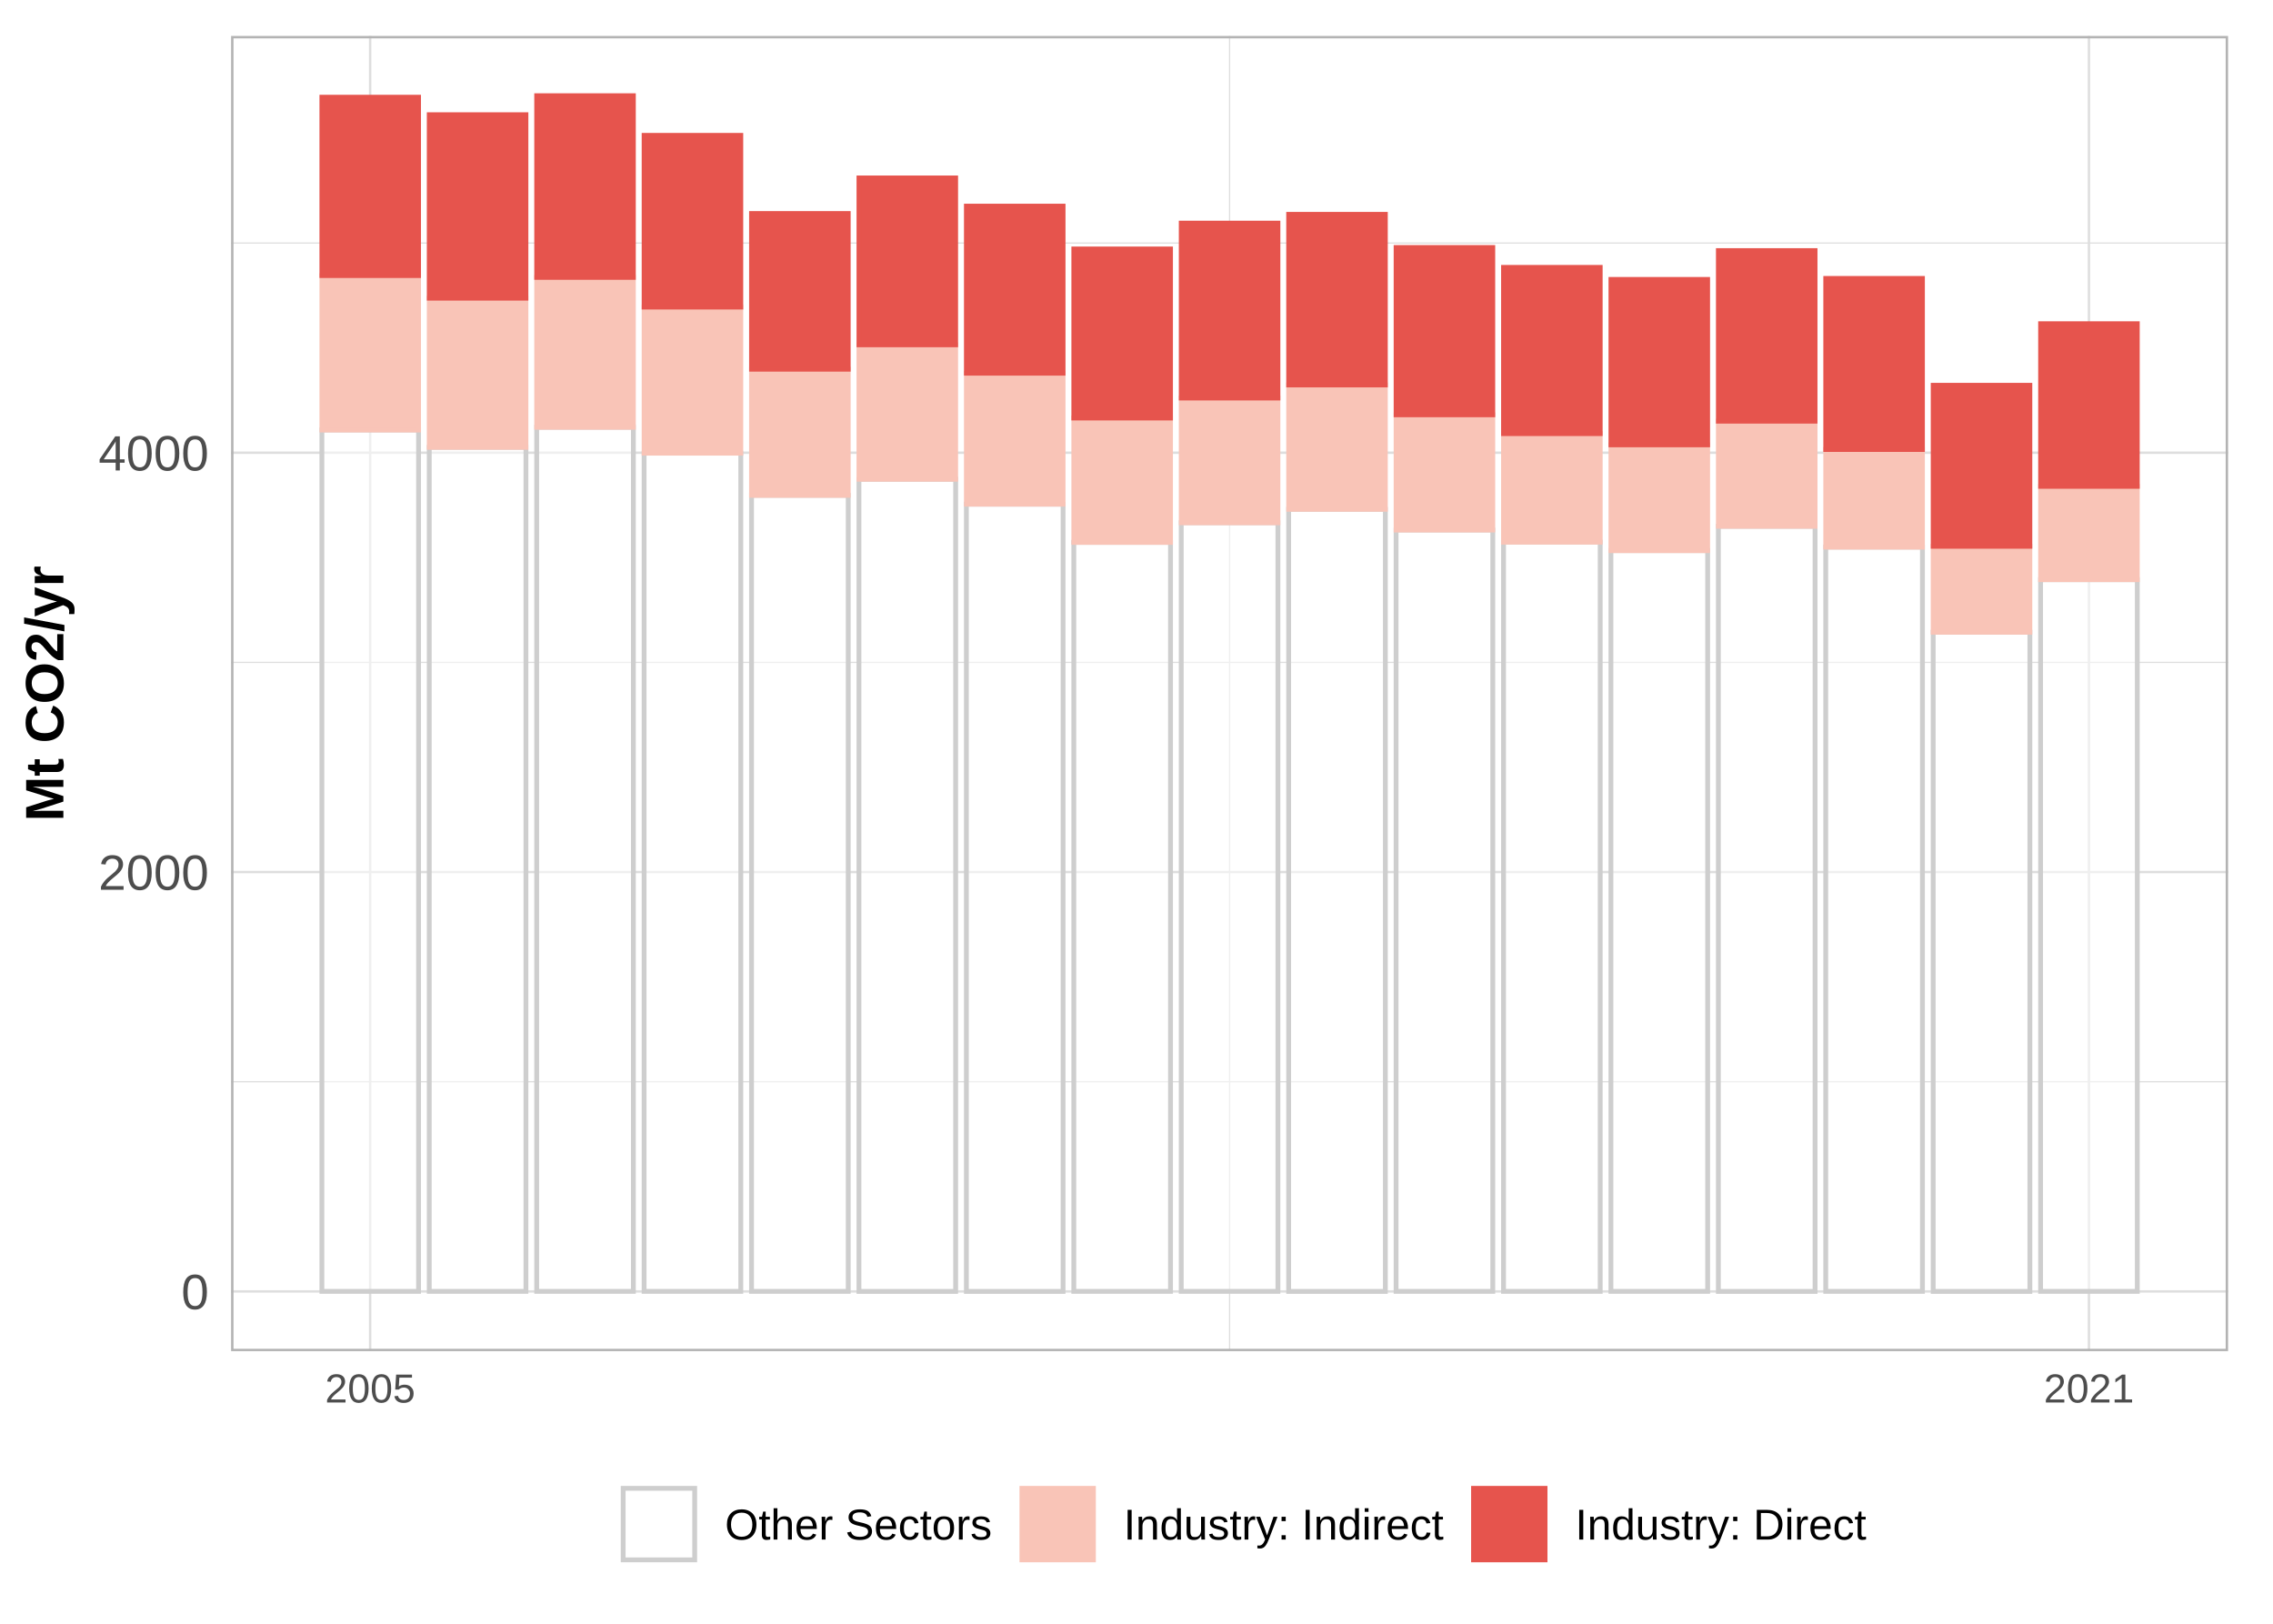
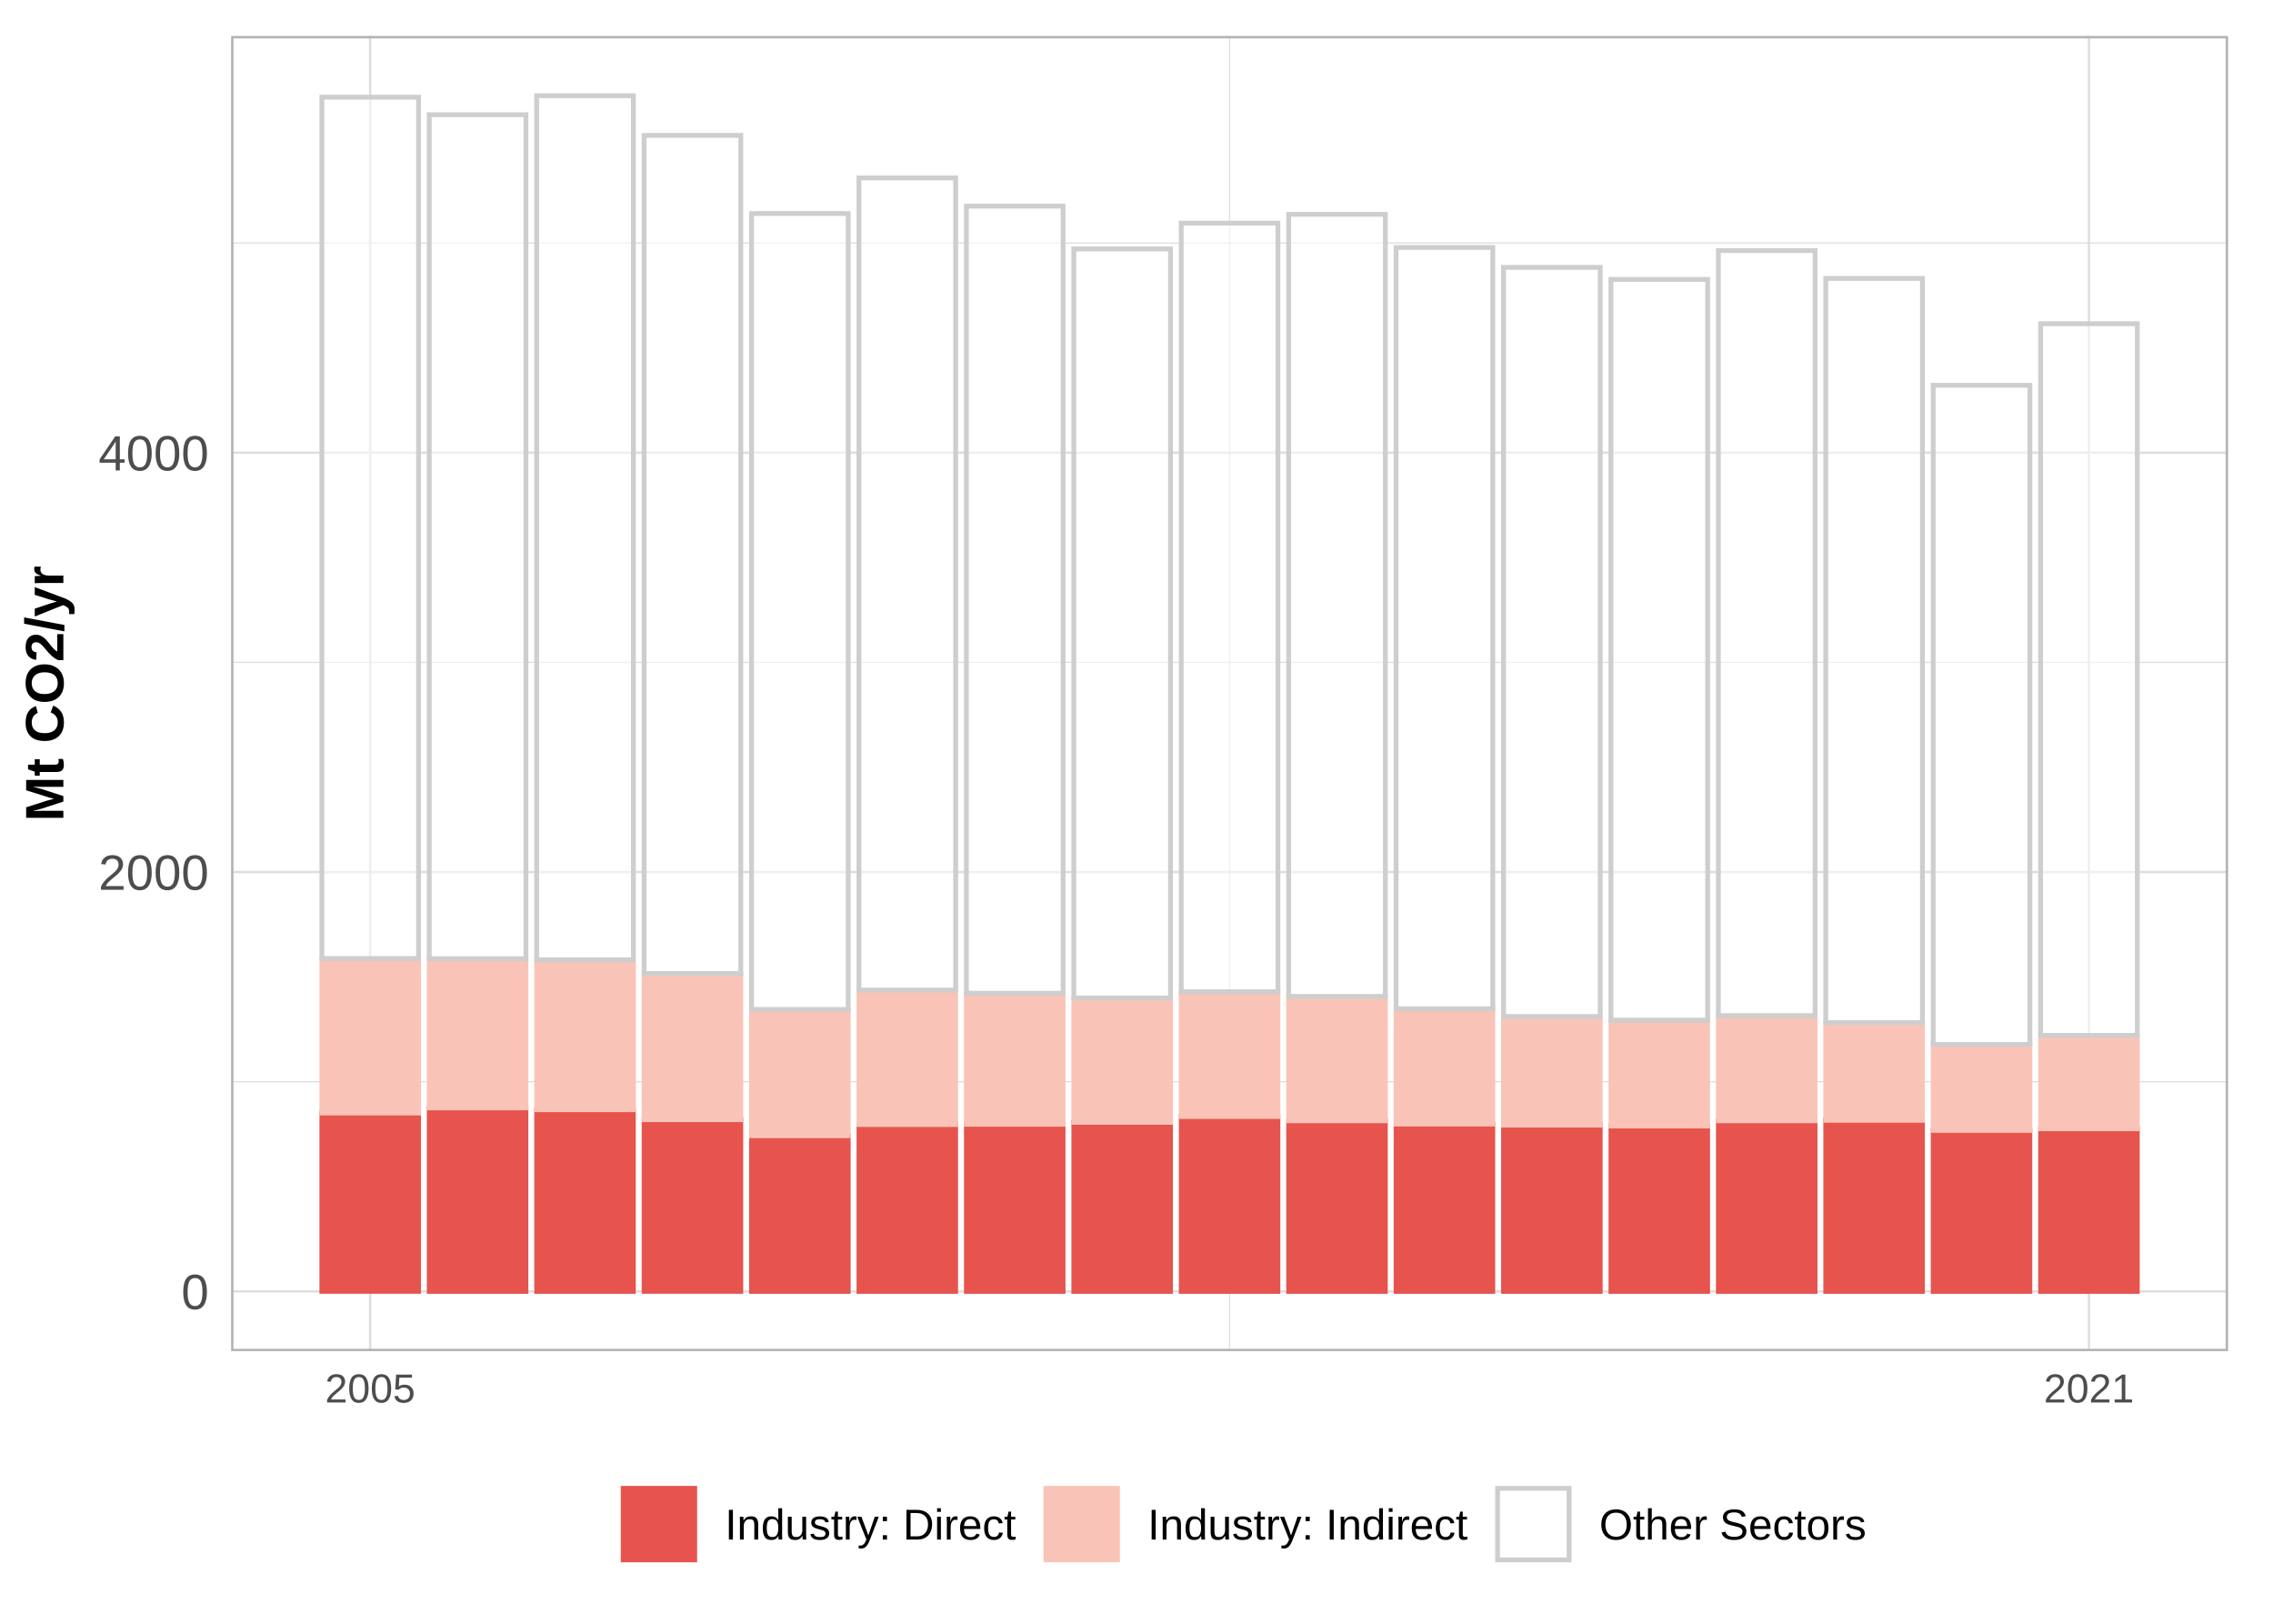
<svg xmlns="http://www.w3.org/2000/svg" class="svglite" width="504.00pt" height="360.00pt" viewBox="0 0 504.00 360.00">
  <defs>
    <style type="text/css">
    .svglite line, .svglite polyline, .svglite polygon, .svglite path, .svglite rect, .svglite circle {
      fill: none;
      stroke: #000000;
      stroke-linecap: round;
      stroke-linejoin: round;
      stroke-miterlimit: 10.00;
    }
    .svglite text {
      white-space: pre;
    }
  </style>
  </defs>
  <rect width="100%" height="100%" style="stroke: none; fill: #FFFFFF;" />
  <defs>
    <clipPath id="cpMC4wMHw1MDQuMDB8MC4wMHwzNjAuMDA=">
      <rect x="0.00" y="0.00" width="504.00" height="360.00" />
    </clipPath>
  </defs>
  <g clip-path="url(#cpMC4wMHw1MDQuMDB8MC4wMHwzNjAuMDA=)">
    <rect x="0.00" y="0" width="504.00" height="360.00" style="stroke-width: 1.07; stroke: #FFFFFF; fill: #FFFFFF;" />
  </g>
  <defs>
    <clipPath id="cpNTEuMjR8NDk0LjA0fDcuOTd8Mjk5LjU3">
      <rect x="51.24" y="7.97" width="442.80" height="291.60" />
    </clipPath>
  </defs>
  <g clip-path="url(#cpNTEuMjR8NDk0LjA0fDcuOTd8Mjk5LjU3)">
    <rect x="51.24" y="7.97" width="442.80" height="291.60" style="stroke-width: 1.07; stroke: none; fill: #FFFFFF;" />
    <polyline points="51.24,239.83 494.04,239.83 " style="stroke-width: 0.27; stroke: #DEDEDE; stroke-linecap: butt;" />
    <polyline points="51.24,146.86 494.04,146.86 " style="stroke-width: 0.27; stroke: #DEDEDE; stroke-linecap: butt;" />
    <polyline points="51.24,53.88 494.04,53.88 " style="stroke-width: 0.27; stroke: #DEDEDE; stroke-linecap: butt;" />
    <polyline points="272.64,299.57 272.64,7.97 " style="stroke-width: 0.27; stroke: #DEDEDE; stroke-linecap: butt;" />
    <polyline points="51.24,286.32 494.04,286.32 " style="stroke-width: 0.53; stroke: #DEDEDE; stroke-linecap: butt;" />
    <polyline points="51.24,193.34 494.04,193.34 " style="stroke-width: 0.53; stroke: #DEDEDE; stroke-linecap: butt;" />
    <polyline points="51.24,100.37 494.04,100.37 " style="stroke-width: 0.53; stroke: #DEDEDE; stroke-linecap: butt;" />
    <polyline points="82.08,299.57 82.08,7.97 " style="stroke-width: 0.53; stroke: #DEDEDE; stroke-linecap: butt;" />
    <polyline points="463.19,299.57 463.19,7.97 " style="stroke-width: 0.53; stroke: #DEDEDE; stroke-linecap: butt;" />
-     <rect x="71.37" y="95.33" width="21.44" height="190.98" style="stroke-width: 1.07; stroke: #CECECE; stroke-linecap: butt; stroke-linejoin: miter; fill: #FFFFFF; fill-opacity: 0.50;" />
-     <rect x="71.37" y="61.11" width="21.44" height="34.23" style="stroke-width: 1.07; stroke: #F9C4B7; stroke-linecap: butt; stroke-linejoin: miter; fill: #F9C4B7;" />
-     <rect x="71.37" y="21.55" width="21.44" height="39.55" style="stroke-width: 1.07; stroke: #E6544D; stroke-linecap: butt; stroke-linejoin: miter; fill: #E6544D;" />
-     <rect x="95.18" y="99.18" width="21.44" height="187.13" style="stroke-width: 1.07; stroke: #CECECE; stroke-linecap: butt; stroke-linejoin: miter; fill: #FFFFFF; fill-opacity: 0.50;" />
-     <rect x="95.18" y="66.11" width="21.44" height="33.07" style="stroke-width: 1.07; stroke: #F9C4B7; stroke-linecap: butt; stroke-linejoin: miter; fill: #F9C4B7;" />
-     <rect x="95.18" y="25.43" width="21.44" height="40.68" style="stroke-width: 1.07; stroke: #E6544D; stroke-linecap: butt; stroke-linejoin: miter; fill: #E6544D;" />
-     <rect x="119.00" y="94.73" width="21.44" height="191.58" style="stroke-width: 1.07; stroke: #CECECE; stroke-linecap: butt; stroke-linejoin: miter; fill: #FFFFFF; fill-opacity: 0.50;" />
-     <rect x="119.00" y="61.50" width="21.44" height="33.23" style="stroke-width: 1.07; stroke: #F9C4B7; stroke-linecap: butt; stroke-linejoin: miter; fill: #F9C4B7;" />
-     <rect x="119.00" y="21.22" width="21.44" height="40.28" style="stroke-width: 1.07; stroke: #E6544D; stroke-linecap: butt; stroke-linejoin: miter; fill: #E6544D;" />
-     <rect x="142.82" y="100.47" width="21.44" height="185.84" style="stroke-width: 1.07; stroke: #CECECE; stroke-linecap: butt; stroke-linejoin: miter; fill: #FFFFFF; fill-opacity: 0.50;" />
-     <rect x="142.82" y="68.08" width="21.44" height="32.39" style="stroke-width: 1.07; stroke: #F9C4B7; stroke-linecap: butt; stroke-linejoin: miter; fill: #F9C4B7;" />
-     <rect x="142.82" y="30.01" width="21.44" height="38.07" style="stroke-width: 1.07; stroke: #E6544D; stroke-linecap: butt; stroke-linejoin: miter; fill: #E6544D;" />
-     <rect x="166.64" y="109.82" width="21.44" height="176.49" style="stroke-width: 1.07; stroke: #CECECE; stroke-linecap: butt; stroke-linejoin: miter; fill: #FFFFFF; fill-opacity: 0.50;" />
-     <rect x="166.64" y="81.85" width="21.44" height="27.97" style="stroke-width: 1.07; stroke: #F9C4B7; stroke-linecap: butt; stroke-linejoin: miter; fill: #F9C4B7;" />
-     <rect x="166.64" y="47.34" width="21.44" height="34.52" style="stroke-width: 1.07; stroke: #E6544D; stroke-linecap: butt; stroke-linejoin: miter; fill: #E6544D;" />
-     <rect x="190.46" y="106.25" width="21.44" height="180.07" style="stroke-width: 1.07; stroke: #CECECE; stroke-linecap: butt; stroke-linejoin: miter; fill: #FFFFFF; fill-opacity: 0.50;" />
-     <rect x="190.46" y="76.45" width="21.44" height="29.80" style="stroke-width: 1.07; stroke: #F9C4B7; stroke-linecap: butt; stroke-linejoin: miter; fill: #F9C4B7;" />
-     <rect x="190.46" y="39.45" width="21.44" height="37.00" style="stroke-width: 1.07; stroke: #E6544D; stroke-linecap: butt; stroke-linejoin: miter; fill: #E6544D;" />
-     <rect x="214.28" y="111.79" width="21.44" height="174.53" style="stroke-width: 1.07; stroke: #CECECE; stroke-linecap: butt; stroke-linejoin: miter; fill: #FFFFFF; fill-opacity: 0.50;" />
-     <rect x="214.28" y="82.74" width="21.44" height="29.04" style="stroke-width: 1.07; stroke: #F9C4B7; stroke-linecap: butt; stroke-linejoin: miter; fill: #F9C4B7;" />
-     <rect x="214.28" y="45.70" width="21.44" height="37.04" style="stroke-width: 1.07; stroke: #E6544D; stroke-linecap: butt; stroke-linejoin: miter; fill: #E6544D;" />
-     <rect x="238.10" y="120.25" width="21.44" height="166.06" style="stroke-width: 1.07; stroke: #CECECE; stroke-linecap: butt; stroke-linejoin: miter; fill: #FFFFFF; fill-opacity: 0.50;" />
-     <rect x="238.10" y="92.68" width="21.44" height="27.57" style="stroke-width: 1.07; stroke: #F9C4B7; stroke-linecap: butt; stroke-linejoin: miter; fill: #F9C4B7;" />
-     <rect x="238.10" y="55.20" width="21.44" height="37.48" style="stroke-width: 1.07; stroke: #E6544D; stroke-linecap: butt; stroke-linejoin: miter; fill: #E6544D;" />
-     <rect x="261.92" y="115.90" width="21.44" height="170.41" style="stroke-width: 1.07; stroke: #CECECE; stroke-linecap: butt; stroke-linejoin: miter; fill: #FFFFFF; fill-opacity: 0.50;" />
-     <rect x="261.92" y="88.25" width="21.44" height="27.65" style="stroke-width: 1.07; stroke: #F9C4B7; stroke-linecap: butt; stroke-linejoin: miter; fill: #F9C4B7;" />
-     <rect x="261.92" y="49.47" width="21.44" height="38.78" style="stroke-width: 1.07; stroke: #E6544D; stroke-linecap: butt; stroke-linejoin: miter; fill: #E6544D;" />
-     <rect x="285.74" y="112.91" width="21.44" height="173.41" style="stroke-width: 1.07; stroke: #CECECE; stroke-linecap: butt; stroke-linejoin: miter; fill: #FFFFFF; fill-opacity: 0.50;" />
-     <rect x="285.74" y="85.34" width="21.44" height="27.57" style="stroke-width: 1.07; stroke: #F9C4B7; stroke-linecap: butt; stroke-linejoin: miter; fill: #F9C4B7;" />
-     <rect x="285.74" y="47.52" width="21.44" height="37.83" style="stroke-width: 1.07; stroke: #E6544D; stroke-linecap: butt; stroke-linejoin: miter; fill: #E6544D;" />
-     <rect x="309.56" y="117.51" width="21.44" height="168.80" style="stroke-width: 1.07; stroke: #CECECE; stroke-linecap: butt; stroke-linejoin: miter; fill: #FFFFFF; fill-opacity: 0.50;" />
-     <rect x="309.56" y="91.97" width="21.44" height="25.54" style="stroke-width: 1.07; stroke: #F9C4B7; stroke-linecap: butt; stroke-linejoin: miter; fill: #F9C4B7;" />
-     <rect x="309.56" y="54.87" width="21.44" height="37.10" style="stroke-width: 1.07; stroke: #E6544D; stroke-linecap: butt; stroke-linejoin: miter; fill: #E6544D;" />
-     <rect x="333.38" y="120.20" width="21.44" height="166.11" style="stroke-width: 1.07; stroke: #CECECE; stroke-linecap: butt; stroke-linejoin: miter; fill: #FFFFFF; fill-opacity: 0.50;" />
-     <rect x="333.38" y="96.14" width="21.44" height="24.06" style="stroke-width: 1.07; stroke: #F9C4B7; stroke-linecap: butt; stroke-linejoin: miter; fill: #F9C4B7;" />
-     <rect x="333.38" y="59.28" width="21.44" height="36.86" style="stroke-width: 1.07; stroke: #E6544D; stroke-linecap: butt; stroke-linejoin: miter; fill: #E6544D;" />
-     <rect x="357.20" y="122.07" width="21.44" height="164.24" style="stroke-width: 1.07; stroke: #CECECE; stroke-linecap: butt; stroke-linejoin: miter; fill: #FFFFFF; fill-opacity: 0.50;" />
-     <rect x="357.20" y="98.63" width="21.44" height="23.45" style="stroke-width: 1.07; stroke: #F9C4B7; stroke-linecap: butt; stroke-linejoin: miter; fill: #F9C4B7;" />
-     <rect x="357.20" y="61.95" width="21.44" height="36.68" style="stroke-width: 1.07; stroke: #E6544D; stroke-linecap: butt; stroke-linejoin: miter; fill: #E6544D;" />
-     <rect x="381.02" y="116.69" width="21.44" height="169.63" style="stroke-width: 1.07; stroke: #CECECE; stroke-linecap: butt; stroke-linejoin: miter; fill: #FFFFFF; fill-opacity: 0.50;" />
-     <rect x="381.02" y="93.38" width="21.44" height="23.30" style="stroke-width: 1.07; stroke: #F9C4B7; stroke-linecap: butt; stroke-linejoin: miter; fill: #F9C4B7;" />
-     <rect x="381.02" y="55.56" width="21.44" height="37.82" style="stroke-width: 1.07; stroke: #E6544D; stroke-linecap: butt; stroke-linejoin: miter; fill: #E6544D;" />
-     <rect x="404.83" y="121.30" width="21.44" height="165.01" style="stroke-width: 1.07; stroke: #CECECE; stroke-linecap: butt; stroke-linejoin: miter; fill: #FFFFFF; fill-opacity: 0.50;" />
-     <rect x="404.83" y="99.66" width="21.44" height="21.64" style="stroke-width: 1.07; stroke: #F9C4B7; stroke-linecap: butt; stroke-linejoin: miter; fill: #F9C4B7;" />
-     <rect x="404.83" y="61.73" width="21.44" height="37.93" style="stroke-width: 1.07; stroke: #E6544D; stroke-linecap: butt; stroke-linejoin: miter; fill: #E6544D;" />
-     <rect x="428.65" y="140.17" width="21.44" height="146.15" style="stroke-width: 1.07; stroke: #CECECE; stroke-linecap: butt; stroke-linejoin: miter; fill: #FFFFFF; fill-opacity: 0.50;" />
-     <rect x="428.65" y="121.12" width="21.44" height="19.05" style="stroke-width: 1.07; stroke: #F9C4B7; stroke-linecap: butt; stroke-linejoin: miter; fill: #F9C4B7;" />
-     <rect x="428.65" y="85.42" width="21.44" height="35.70" style="stroke-width: 1.07; stroke: #E6544D; stroke-linecap: butt; stroke-linejoin: miter; fill: #E6544D;" />
-     <rect x="452.47" y="128.52" width="21.44" height="157.79" style="stroke-width: 1.07; stroke: #CECECE; stroke-linecap: butt; stroke-linejoin: miter; fill: #FFFFFF; fill-opacity: 0.50;" />
-     <rect x="452.47" y="107.83" width="21.44" height="20.69" style="stroke-width: 1.07; stroke: #F9C4B7; stroke-linecap: butt; stroke-linejoin: miter; fill: #F9C4B7;" />
-     <rect x="452.47" y="71.77" width="21.44" height="36.06" style="stroke-width: 1.07; stroke: #E6544D; stroke-linecap: butt; stroke-linejoin: miter; fill: #E6544D;" />
+     <rect x="71.37" y="246.76" width="21.44" height="39.55" style="stroke-width: 1.07; stroke: #E6544D; stroke-linecap: butt; stroke-linejoin: miter; fill: #E6544D;" />
+     <rect x="71.37" y="212.54" width="21.44" height="34.23" style="stroke-width: 1.07; stroke: #F9C4B7; stroke-linecap: butt; stroke-linejoin: miter; fill: #F9C4B7;" />
+     <rect x="71.37" y="21.55" width="21.44" height="190.98" style="stroke-width: 1.07; stroke: #CECECE; stroke-linecap: butt; stroke-linejoin: miter; fill: #FFFFFF; fill-opacity: 0.50;" />
+     <rect x="95.18" y="245.64" width="21.44" height="40.68" style="stroke-width: 1.07; stroke: #E6544D; stroke-linecap: butt; stroke-linejoin: miter; fill: #E6544D;" />
+     <rect x="95.18" y="212.56" width="21.44" height="33.07" style="stroke-width: 1.07; stroke: #F9C4B7; stroke-linecap: butt; stroke-linejoin: miter; fill: #F9C4B7;" />
+     <rect x="95.18" y="25.43" width="21.44" height="187.13" style="stroke-width: 1.07; stroke: #CECECE; stroke-linecap: butt; stroke-linejoin: miter; fill: #FFFFFF; fill-opacity: 0.50;" />
+     <rect x="119.00" y="246.04" width="21.44" height="40.28" style="stroke-width: 1.07; stroke: #E6544D; stroke-linecap: butt; stroke-linejoin: miter; fill: #E6544D;" />
+     <rect x="119.00" y="212.81" width="21.44" height="33.23" style="stroke-width: 1.07; stroke: #F9C4B7; stroke-linecap: butt; stroke-linejoin: miter; fill: #F9C4B7;" />
+     <rect x="119.00" y="21.22" width="21.44" height="191.58" style="stroke-width: 1.07; stroke: #CECECE; stroke-linecap: butt; stroke-linejoin: miter; fill: #FFFFFF; fill-opacity: 0.50;" />
+     <rect x="142.82" y="248.24" width="21.44" height="38.07" style="stroke-width: 1.07; stroke: #E6544D; stroke-linecap: butt; stroke-linejoin: miter; fill: #E6544D;" />
+     <rect x="142.82" y="215.86" width="21.44" height="32.39" style="stroke-width: 1.07; stroke: #F9C4B7; stroke-linecap: butt; stroke-linejoin: miter; fill: #F9C4B7;" />
+     <rect x="142.82" y="30.01" width="21.44" height="185.84" style="stroke-width: 1.07; stroke: #CECECE; stroke-linecap: butt; stroke-linejoin: miter; fill: #FFFFFF; fill-opacity: 0.50;" />
+     <rect x="166.64" y="251.80" width="21.44" height="34.52" style="stroke-width: 1.07; stroke: #E6544D; stroke-linecap: butt; stroke-linejoin: miter; fill: #E6544D;" />
+     <rect x="166.64" y="223.83" width="21.44" height="27.97" style="stroke-width: 1.07; stroke: #F9C4B7; stroke-linecap: butt; stroke-linejoin: miter; fill: #F9C4B7;" />
+     <rect x="166.64" y="47.34" width="21.44" height="176.49" style="stroke-width: 1.07; stroke: #CECECE; stroke-linecap: butt; stroke-linejoin: miter; fill: #FFFFFF; fill-opacity: 0.50;" />
+     <rect x="190.46" y="249.32" width="21.44" height="37.00" style="stroke-width: 1.07; stroke: #E6544D; stroke-linecap: butt; stroke-linejoin: miter; fill: #E6544D;" />
+     <rect x="190.46" y="219.52" width="21.44" height="29.80" style="stroke-width: 1.07; stroke: #F9C4B7; stroke-linecap: butt; stroke-linejoin: miter; fill: #F9C4B7;" />
+     <rect x="190.46" y="39.45" width="21.44" height="180.07" style="stroke-width: 1.07; stroke: #CECECE; stroke-linecap: butt; stroke-linejoin: miter; fill: #FFFFFF; fill-opacity: 0.50;" />
+     <rect x="214.28" y="249.28" width="21.44" height="37.04" style="stroke-width: 1.07; stroke: #E6544D; stroke-linecap: butt; stroke-linejoin: miter; fill: #E6544D;" />
+     <rect x="214.28" y="220.23" width="21.44" height="29.04" style="stroke-width: 1.07; stroke: #F9C4B7; stroke-linecap: butt; stroke-linejoin: miter; fill: #F9C4B7;" />
+     <rect x="214.28" y="45.70" width="21.44" height="174.53" style="stroke-width: 1.07; stroke: #CECECE; stroke-linecap: butt; stroke-linejoin: miter; fill: #FFFFFF; fill-opacity: 0.50;" />
+     <rect x="238.10" y="248.84" width="21.44" height="37.48" style="stroke-width: 1.07; stroke: #E6544D; stroke-linecap: butt; stroke-linejoin: miter; fill: #E6544D;" />
+     <rect x="238.10" y="221.27" width="21.44" height="27.57" style="stroke-width: 1.07; stroke: #F9C4B7; stroke-linecap: butt; stroke-linejoin: miter; fill: #F9C4B7;" />
+     <rect x="238.10" y="55.20" width="21.44" height="166.06" style="stroke-width: 1.07; stroke: #CECECE; stroke-linecap: butt; stroke-linejoin: miter; fill: #FFFFFF; fill-opacity: 0.50;" />
+     <rect x="261.92" y="247.54" width="21.44" height="38.78" style="stroke-width: 1.07; stroke: #E6544D; stroke-linecap: butt; stroke-linejoin: miter; fill: #E6544D;" />
+     <rect x="261.92" y="219.89" width="21.44" height="27.65" style="stroke-width: 1.07; stroke: #F9C4B7; stroke-linecap: butt; stroke-linejoin: miter; fill: #F9C4B7;" />
+     <rect x="261.92" y="49.47" width="21.44" height="170.41" style="stroke-width: 1.07; stroke: #CECECE; stroke-linecap: butt; stroke-linejoin: miter; fill: #FFFFFF; fill-opacity: 0.50;" />
+     <rect x="285.74" y="248.49" width="21.44" height="37.83" style="stroke-width: 1.07; stroke: #E6544D; stroke-linecap: butt; stroke-linejoin: miter; fill: #E6544D;" />
+     <rect x="285.74" y="220.92" width="21.44" height="27.57" style="stroke-width: 1.07; stroke: #F9C4B7; stroke-linecap: butt; stroke-linejoin: miter; fill: #F9C4B7;" />
+     <rect x="285.74" y="47.52" width="21.44" height="173.41" style="stroke-width: 1.07; stroke: #CECECE; stroke-linecap: butt; stroke-linejoin: miter; fill: #FFFFFF; fill-opacity: 0.50;" />
+     <rect x="309.56" y="249.22" width="21.44" height="37.10" style="stroke-width: 1.07; stroke: #E6544D; stroke-linecap: butt; stroke-linejoin: miter; fill: #E6544D;" />
+     <rect x="309.56" y="223.67" width="21.44" height="25.54" style="stroke-width: 1.07; stroke: #F9C4B7; stroke-linecap: butt; stroke-linejoin: miter; fill: #F9C4B7;" />
+     <rect x="309.56" y="54.87" width="21.44" height="168.80" style="stroke-width: 1.07; stroke: #CECECE; stroke-linecap: butt; stroke-linejoin: miter; fill: #FFFFFF; fill-opacity: 0.50;" />
+     <rect x="333.38" y="249.46" width="21.44" height="36.86" style="stroke-width: 1.07; stroke: #E6544D; stroke-linecap: butt; stroke-linejoin: miter; fill: #E6544D;" />
+     <rect x="333.38" y="225.39" width="21.44" height="24.06" style="stroke-width: 1.07; stroke: #F9C4B7; stroke-linecap: butt; stroke-linejoin: miter; fill: #F9C4B7;" />
+     <rect x="333.38" y="59.28" width="21.44" height="166.11" style="stroke-width: 1.07; stroke: #CECECE; stroke-linecap: butt; stroke-linejoin: miter; fill: #FFFFFF; fill-opacity: 0.50;" />
+     <rect x="357.20" y="249.64" width="21.44" height="36.68" style="stroke-width: 1.07; stroke: #E6544D; stroke-linecap: butt; stroke-linejoin: miter; fill: #E6544D;" />
+     <rect x="357.20" y="226.19" width="21.44" height="23.45" style="stroke-width: 1.07; stroke: #F9C4B7; stroke-linecap: butt; stroke-linejoin: miter; fill: #F9C4B7;" />
+     <rect x="357.20" y="61.95" width="21.44" height="164.24" style="stroke-width: 1.07; stroke: #CECECE; stroke-linecap: butt; stroke-linejoin: miter; fill: #FFFFFF; fill-opacity: 0.50;" />
+     <rect x="381.02" y="248.50" width="21.44" height="37.82" style="stroke-width: 1.07; stroke: #E6544D; stroke-linecap: butt; stroke-linejoin: miter; fill: #E6544D;" />
+     <rect x="381.02" y="225.19" width="21.44" height="23.30" style="stroke-width: 1.07; stroke: #F9C4B7; stroke-linecap: butt; stroke-linejoin: miter; fill: #F9C4B7;" />
+     <rect x="381.02" y="55.56" width="21.44" height="169.63" style="stroke-width: 1.07; stroke: #CECECE; stroke-linecap: butt; stroke-linejoin: miter; fill: #FFFFFF; fill-opacity: 0.50;" />
+     <rect x="404.83" y="248.39" width="21.44" height="37.93" style="stroke-width: 1.07; stroke: #E6544D; stroke-linecap: butt; stroke-linejoin: miter; fill: #E6544D;" />
+     <rect x="404.83" y="226.75" width="21.44" height="21.64" style="stroke-width: 1.07; stroke: #F9C4B7; stroke-linecap: butt; stroke-linejoin: miter; fill: #F9C4B7;" />
+     <rect x="404.83" y="61.73" width="21.44" height="165.01" style="stroke-width: 1.07; stroke: #CECECE; stroke-linecap: butt; stroke-linejoin: miter; fill: #FFFFFF; fill-opacity: 0.50;" />
+     <rect x="428.65" y="250.62" width="21.44" height="35.70" style="stroke-width: 1.07; stroke: #E6544D; stroke-linecap: butt; stroke-linejoin: miter; fill: #E6544D;" />
+     <rect x="428.65" y="231.57" width="21.44" height="19.05" style="stroke-width: 1.07; stroke: #F9C4B7; stroke-linecap: butt; stroke-linejoin: miter; fill: #F9C4B7;" />
+     <rect x="428.65" y="85.42" width="21.44" height="146.15" style="stroke-width: 1.07; stroke: #CECECE; stroke-linecap: butt; stroke-linejoin: miter; fill: #FFFFFF; fill-opacity: 0.50;" />
+     <rect x="452.47" y="250.26" width="21.44" height="36.06" style="stroke-width: 1.07; stroke: #E6544D; stroke-linecap: butt; stroke-linejoin: miter; fill: #E6544D;" />
+     <rect x="452.47" y="229.57" width="21.44" height="20.69" style="stroke-width: 1.07; stroke: #F9C4B7; stroke-linecap: butt; stroke-linejoin: miter; fill: #F9C4B7;" />
+     <rect x="452.47" y="71.77" width="21.44" height="157.79" style="stroke-width: 1.07; stroke: #CECECE; stroke-linecap: butt; stroke-linejoin: miter; fill: #FFFFFF; fill-opacity: 0.50;" />
    <rect x="51.24" y="7.97" width="442.80" height="291.60" style="stroke-width: 1.07; stroke: #B3B3B3;" />
  </g>
  <g clip-path="url(#cpMC4wMHw1MDQuMDB8MC4wMHwzNjAuMDA=)">
    <text x="46.31" y="290.25" text-anchor="end" style="font-size: 11.00px;fill: #4D4D4D; font-family: &quot;Arial&quot;;" textLength="6.12px" lengthAdjust="spacingAndGlyphs">0</text>
    <text x="46.31" y="197.28" text-anchor="end" style="font-size: 11.00px;fill: #4D4D4D; font-family: &quot;Arial&quot;;" textLength="24.48px" lengthAdjust="spacingAndGlyphs">2000</text>
    <text x="46.31" y="104.31" text-anchor="end" style="font-size: 11.00px;fill: #4D4D4D; font-family: &quot;Arial&quot;;" textLength="24.48px" lengthAdjust="spacingAndGlyphs">4000</text>
    <text x="82.08" y="310.95" text-anchor="middle" style="font-size: 9.00px;fill: #4D4D4D; font-family: &quot;Arial&quot;;" textLength="20.02px" lengthAdjust="spacingAndGlyphs">2005</text>
    <text x="463.19" y="310.95" text-anchor="middle" style="font-size: 9.00px;fill: #4D4D4D; font-family: &quot;Arial&quot;;" textLength="20.02px" lengthAdjust="spacingAndGlyphs">2021</text>
    <text transform="translate(14.05,153.77) rotate(-90)" text-anchor="middle" style="font-size: 12.00px; font-weight: bold; font-family: &quot;Arial&quot;;" textLength="56.69px" lengthAdjust="spacingAndGlyphs">Mt CO2/yr</text>
    <rect x="126.02" y="323.79" width="293.24" height="28.24" style="stroke-width: 1.07; stroke: none; fill: #FFFFFF;" />
    <rect x="137.48" y="329.27" width="17.28" height="17.28" style="stroke-width: 1.07; stroke: none; fill: #FFFFFF;" />
-     <rect x="138.18" y="329.98" width="15.86" height="15.86" style="stroke-width: 1.07; stroke: #CECECE; stroke-linecap: butt; stroke-linejoin: miter; fill: #FFFFFF; fill-opacity: 0.50;" />
-     <rect x="225.88" y="329.27" width="17.28" height="17.28" style="stroke-width: 1.07; stroke: none; fill: #FFFFFF;" />
-     <rect x="226.59" y="329.98" width="15.86" height="15.86" style="stroke-width: 1.07; stroke: #F9C4B7; stroke-linecap: butt; stroke-linejoin: miter; fill: #F9C4B7;" />
-     <rect x="326.02" y="329.27" width="17.28" height="17.28" style="stroke-width: 1.07; stroke: none; fill: #FFFFFF;" />
-     <rect x="326.73" y="329.98" width="15.86" height="15.86" style="stroke-width: 1.07; stroke: #E6544D; stroke-linecap: butt; stroke-linejoin: miter; fill: #E6544D;" />
-     <text x="160.73" y="341.34" style="font-size: 9.60px; font-family: &quot;Arial&quot;;" textLength="59.17px" lengthAdjust="spacingAndGlyphs">Other Sectors</text>
-     <text x="249.14" y="341.34" style="font-size: 9.60px; font-family: &quot;Arial&quot;;" textLength="70.91px" lengthAdjust="spacingAndGlyphs">Industry: Indirect</text>
-     <text x="349.28" y="341.34" style="font-size: 9.60px; font-family: &quot;Arial&quot;;" textLength="64.50px" lengthAdjust="spacingAndGlyphs">Industry: Direct</text>
+     <rect x="138.18" y="329.98" width="15.86" height="15.86" style="stroke-width: 1.07; stroke: #E6544D; stroke-linecap: butt; stroke-linejoin: miter; fill: #E6544D;" />
+     <rect x="231.21" y="329.27" width="17.28" height="17.28" style="stroke-width: 1.07; stroke: none; fill: #FFFFFF;" />
+     <rect x="231.92" y="329.98" width="15.86" height="15.86" style="stroke-width: 1.07; stroke: #F9C4B7; stroke-linecap: butt; stroke-linejoin: miter; fill: #F9C4B7;" />
+     <rect x="331.35" y="329.27" width="17.28" height="17.28" style="stroke-width: 1.07; stroke: none; fill: #FFFFFF;" />
+     <rect x="332.06" y="329.98" width="15.86" height="15.86" style="stroke-width: 1.07; stroke: #CECECE; stroke-linecap: butt; stroke-linejoin: miter; fill: #FFFFFF; fill-opacity: 0.50;" />
+     <text x="160.73" y="341.34" style="font-size: 9.60px; font-family: &quot;Arial&quot;;" textLength="64.50px" lengthAdjust="spacingAndGlyphs">Industry: Direct</text>
+     <text x="254.47" y="341.34" style="font-size: 9.60px; font-family: &quot;Arial&quot;;" textLength="70.91px" lengthAdjust="spacingAndGlyphs">Industry: Indirect</text>
+     <text x="354.61" y="341.34" style="font-size: 9.60px; font-family: &quot;Arial&quot;;" textLength="59.17px" lengthAdjust="spacingAndGlyphs">Other Sectors</text>
  </g>
</svg>
